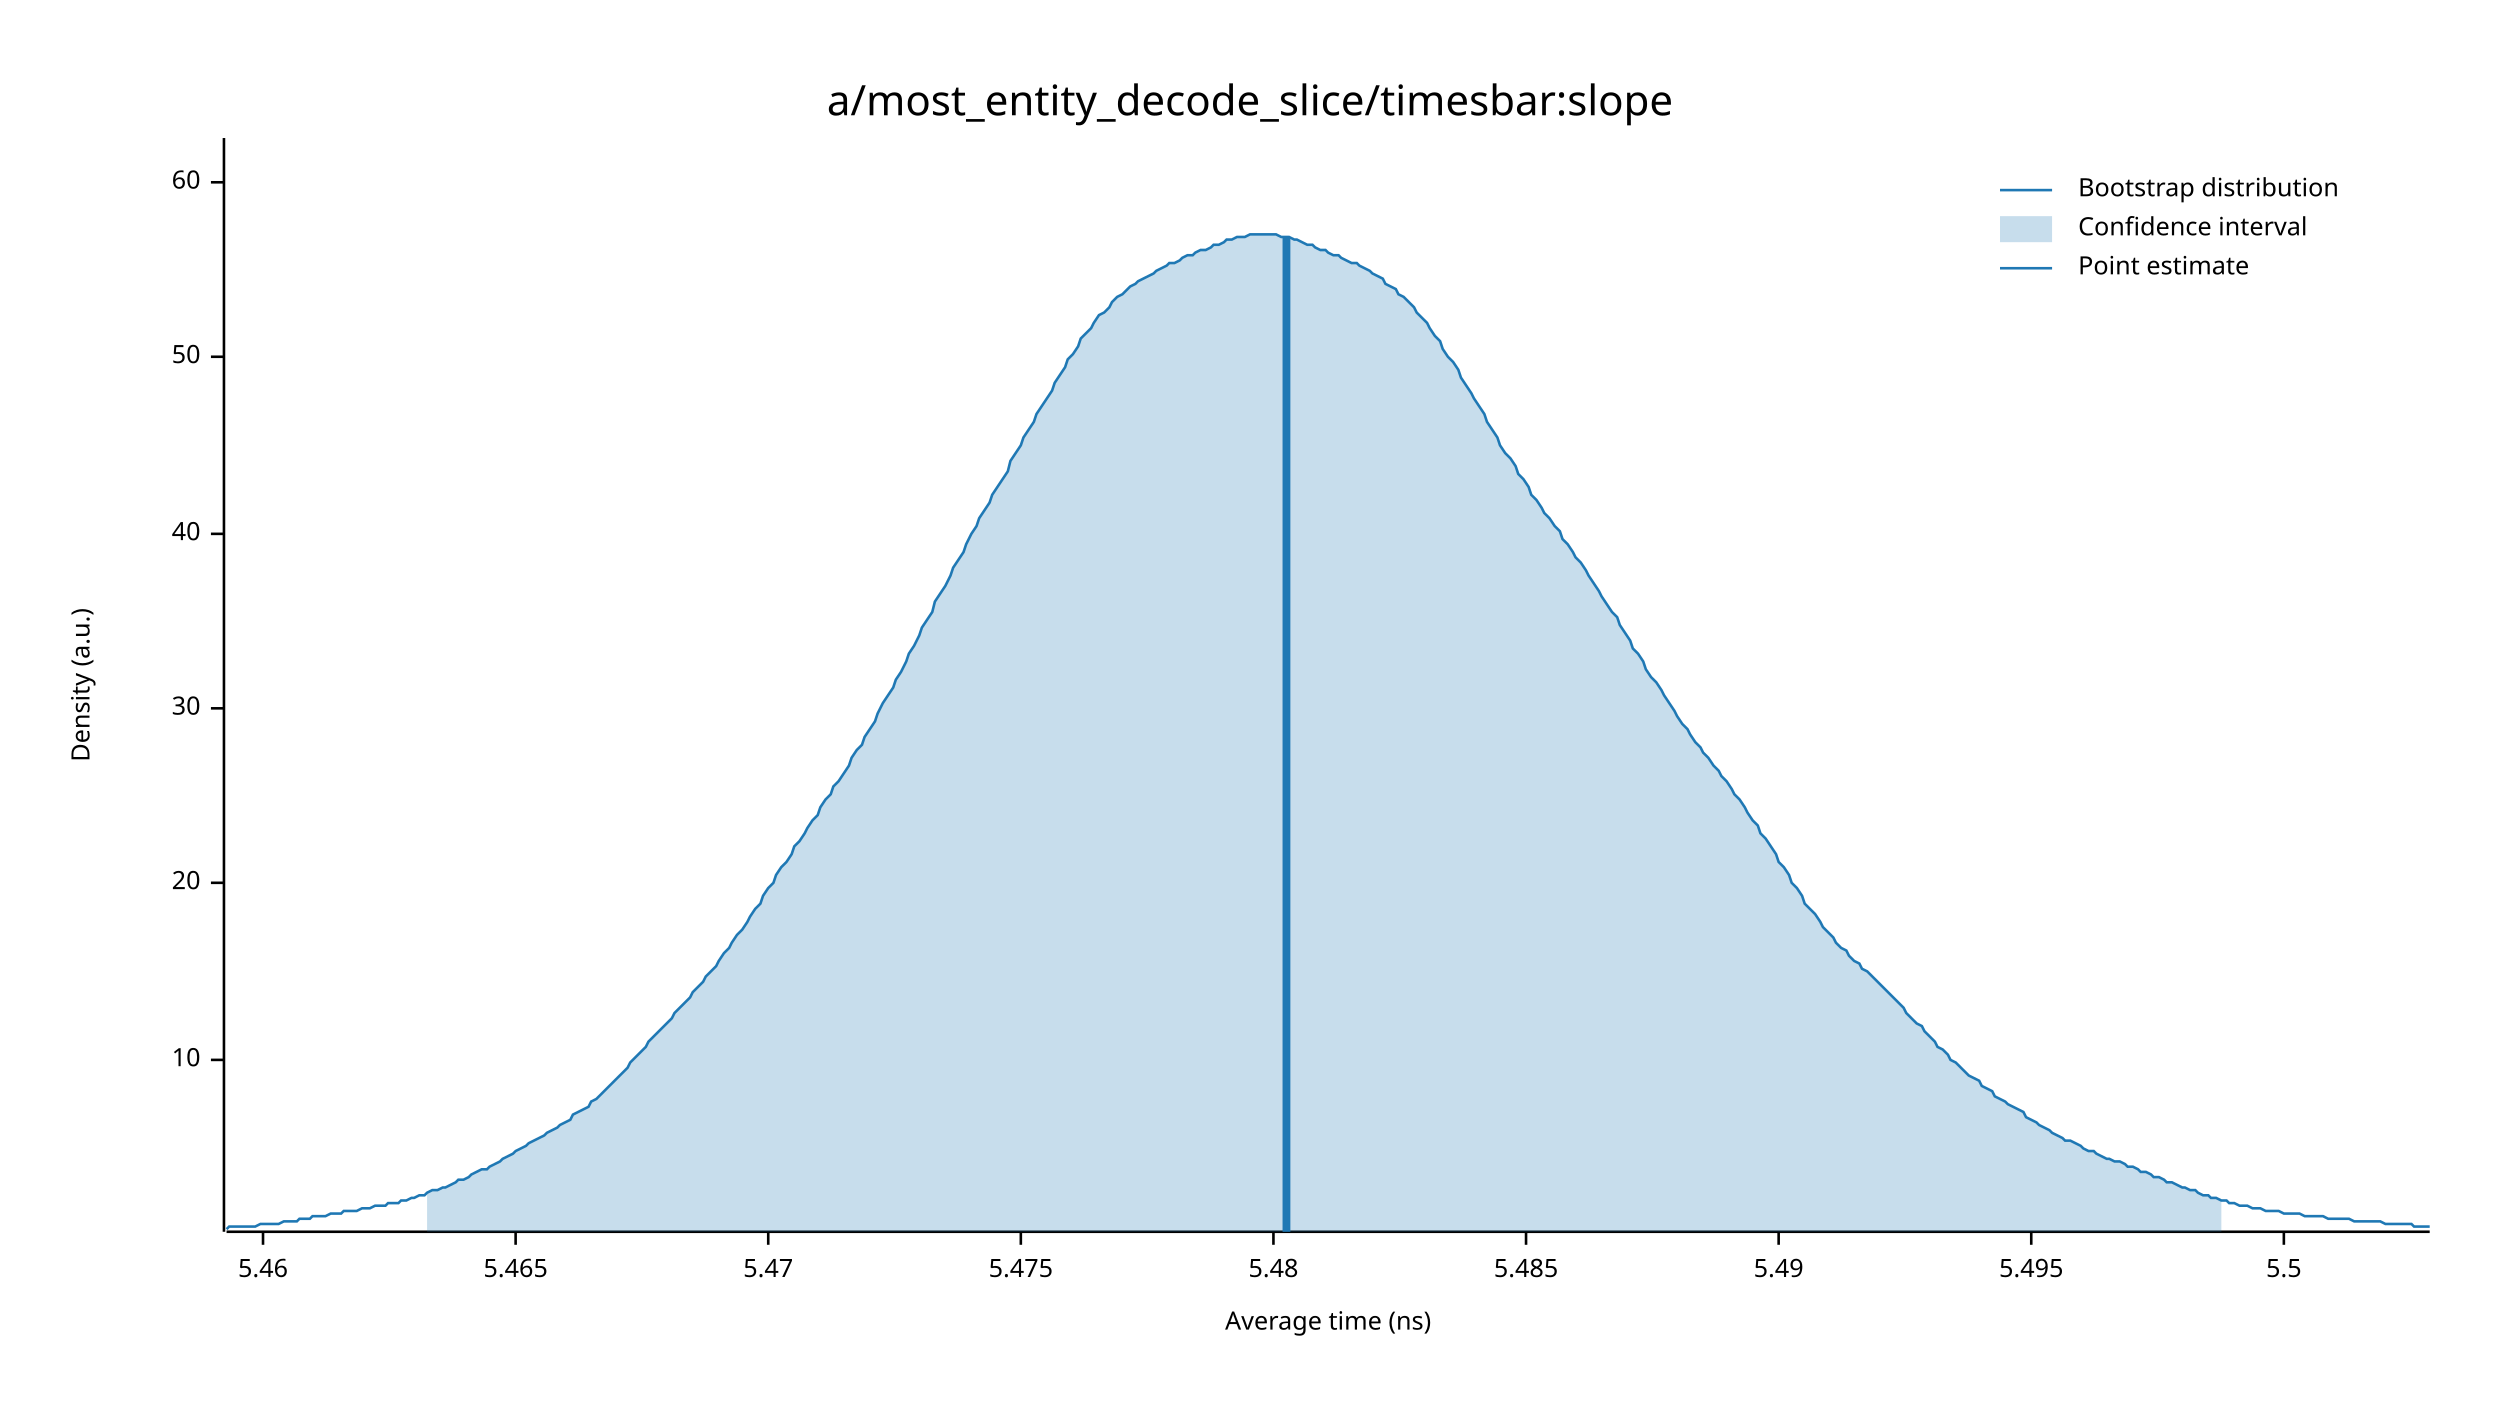
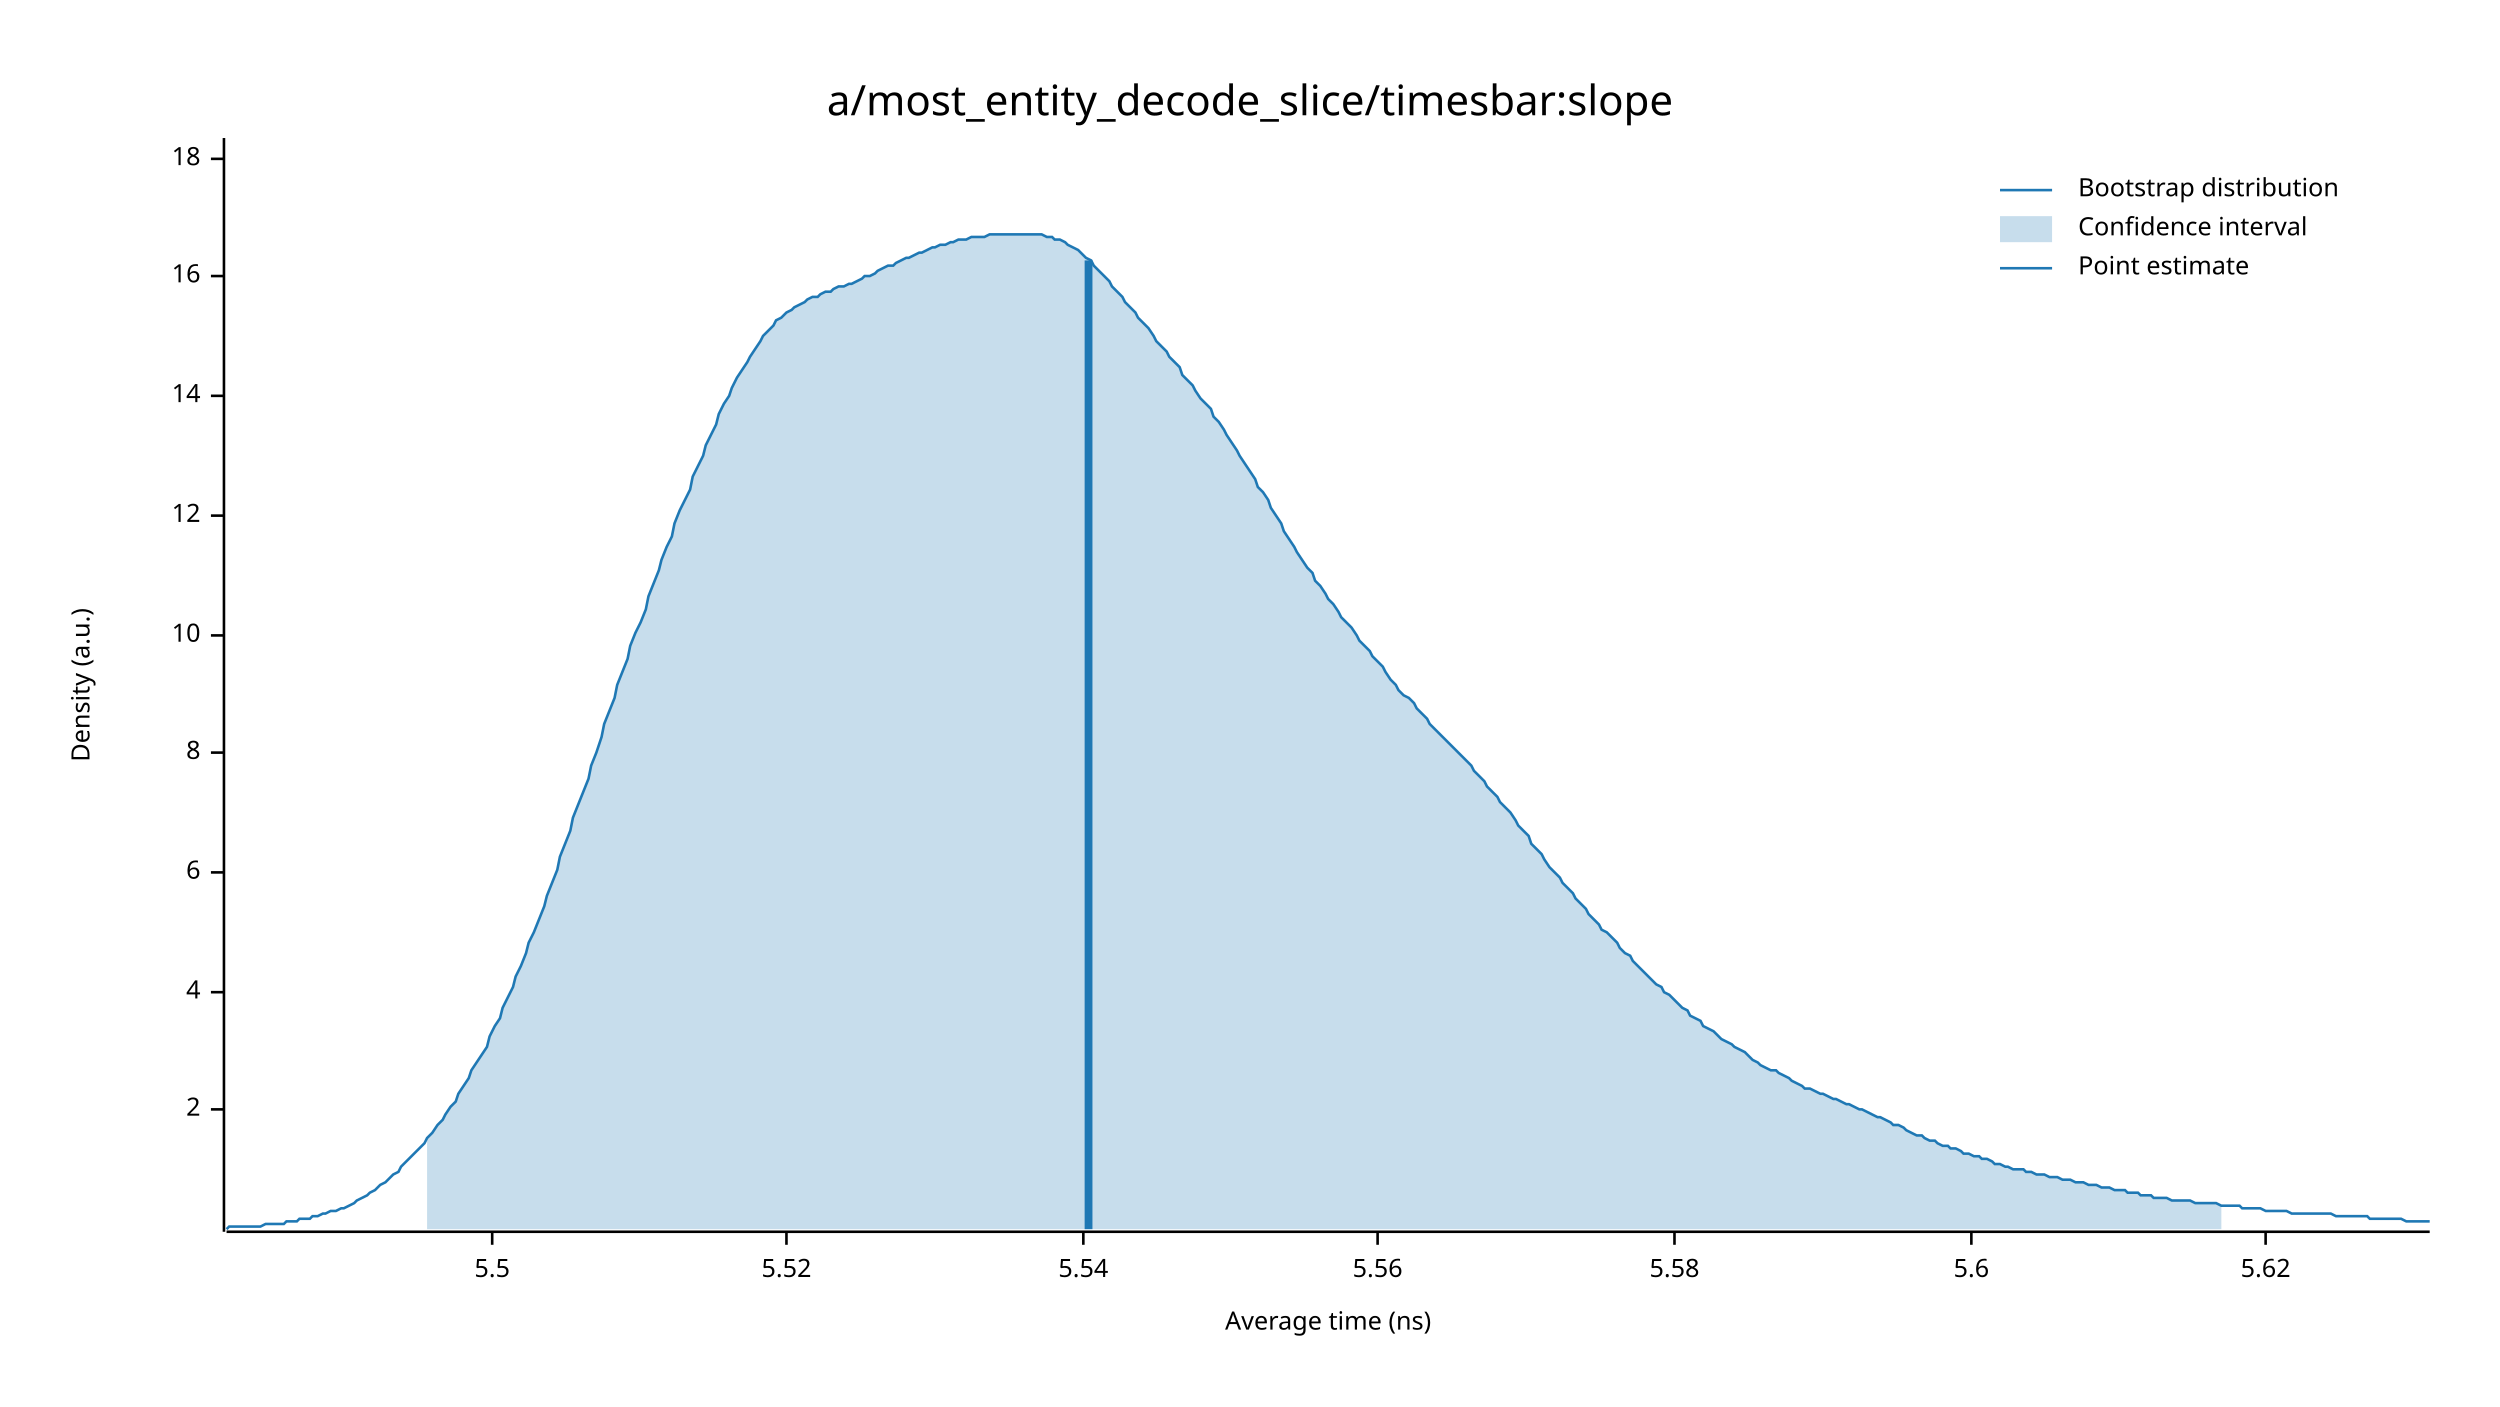
<svg xmlns="http://www.w3.org/2000/svg" width="960" height="540" viewBox="0 0 960 540">
  <text x="480" y="32" dy="0.76em" text-anchor="middle" font-family="sans-serif" font-size="16.129" opacity="1" fill="#000000">
a/most_entity_decode_slice/timesbar:slope
</text>
  <text x="27" y="263" dy="0.76em" text-anchor="middle" font-family="sans-serif" font-size="9.677" opacity="1" fill="#000000" transform="rotate(270, 27, 263)">
Density (a.u.)
</text>
  <text x="510" y="513" dy="-0.5ex" text-anchor="middle" font-family="sans-serif" font-size="9.677" opacity="1" fill="#000000">
Average time (ns)
</text>
  <polyline fill="none" opacity="1" stroke="#000000" stroke-width="1" points="86,53 86,473 " />
-   <text x="77" y="407" dy="0.5ex" text-anchor="end" font-family="sans-serif" font-size="9.677" opacity="1" fill="#000000">
+   <text x="77" y="426" dy="0.5ex" text-anchor="end" font-family="sans-serif" font-size="9.677" opacity="1" fill="#000000">
+ 2
+ </text>
+   <polyline fill="none" opacity="1" stroke="#000000" stroke-width="1" points="81,426 86,426 " />
+   <text x="77" y="381" dy="0.5ex" text-anchor="end" font-family="sans-serif" font-size="9.677" opacity="1" fill="#000000">
+ 4
+ </text>
+   <polyline fill="none" opacity="1" stroke="#000000" stroke-width="1" points="81,381 86,381 " />
+   <text x="77" y="335" dy="0.5ex" text-anchor="end" font-family="sans-serif" font-size="9.677" opacity="1" fill="#000000">
+ 6
+ </text>
+   <polyline fill="none" opacity="1" stroke="#000000" stroke-width="1" points="81,335 86,335 " />
+   <text x="77" y="289" dy="0.5ex" text-anchor="end" font-family="sans-serif" font-size="9.677" opacity="1" fill="#000000">
+ 8
+ </text>
+   <polyline fill="none" opacity="1" stroke="#000000" stroke-width="1" points="81,289 86,289 " />
+   <text x="77" y="244" dy="0.5ex" text-anchor="end" font-family="sans-serif" font-size="9.677" opacity="1" fill="#000000">
10
</text>
-   <polyline fill="none" opacity="1" stroke="#000000" stroke-width="1" points="81,407 86,407 " />
-   <text x="77" y="339" dy="0.5ex" text-anchor="end" font-family="sans-serif" font-size="9.677" opacity="1" fill="#000000">
- 20
+   <polyline fill="none" opacity="1" stroke="#000000" stroke-width="1" points="81,244 86,244 " />
+   <text x="77" y="198" dy="0.5ex" text-anchor="end" font-family="sans-serif" font-size="9.677" opacity="1" fill="#000000">
+ 12
</text>
-   <polyline fill="none" opacity="1" stroke="#000000" stroke-width="1" points="81,339 86,339 " />
-   <text x="77" y="272" dy="0.5ex" text-anchor="end" font-family="sans-serif" font-size="9.677" opacity="1" fill="#000000">
- 30
+   <polyline fill="none" opacity="1" stroke="#000000" stroke-width="1" points="81,198 86,198 " />
+   <text x="77" y="152" dy="0.5ex" text-anchor="end" font-family="sans-serif" font-size="9.677" opacity="1" fill="#000000">
+ 14
</text>
-   <polyline fill="none" opacity="1" stroke="#000000" stroke-width="1" points="81,272 86,272 " />
-   <text x="77" y="205" dy="0.5ex" text-anchor="end" font-family="sans-serif" font-size="9.677" opacity="1" fill="#000000">
- 40
+   <polyline fill="none" opacity="1" stroke="#000000" stroke-width="1" points="81,152 86,152 " />
+   <text x="77" y="106" dy="0.5ex" text-anchor="end" font-family="sans-serif" font-size="9.677" opacity="1" fill="#000000">
+ 16
</text>
-   <polyline fill="none" opacity="1" stroke="#000000" stroke-width="1" points="81,205 86,205 " />
-   <text x="77" y="137" dy="0.5ex" text-anchor="end" font-family="sans-serif" font-size="9.677" opacity="1" fill="#000000">
- 50
+   <polyline fill="none" opacity="1" stroke="#000000" stroke-width="1" points="81,106 86,106 " />
+   <text x="77" y="61" dy="0.5ex" text-anchor="end" font-family="sans-serif" font-size="9.677" opacity="1" fill="#000000">
+ 18
</text>
-   <polyline fill="none" opacity="1" stroke="#000000" stroke-width="1" points="81,137 86,137 " />
-   <text x="77" y="70" dy="0.5ex" text-anchor="end" font-family="sans-serif" font-size="9.677" opacity="1" fill="#000000">
- 60
- </text>
-   <polyline fill="none" opacity="1" stroke="#000000" stroke-width="1" points="81,70 86,70 " />
+   <polyline fill="none" opacity="1" stroke="#000000" stroke-width="1" points="81,61 86,61 " />
  <polyline fill="none" opacity="1" stroke="#000000" stroke-width="1" points="87,473 933,473 " />
-   <text x="101" y="483" dy="0.76em" text-anchor="middle" font-family="sans-serif" font-size="9.677" opacity="1" fill="#000000">
- 5.46
- </text>
-   <polyline fill="none" opacity="1" stroke="#000000" stroke-width="1" points="101,473 101,478 " />
-   <text x="198" y="483" dy="0.76em" text-anchor="middle" font-family="sans-serif" font-size="9.677" opacity="1" fill="#000000">
- 5.465
- </text>
-   <polyline fill="none" opacity="1" stroke="#000000" stroke-width="1" points="198,473 198,478 " />
-   <text x="295" y="483" dy="0.76em" text-anchor="middle" font-family="sans-serif" font-size="9.677" opacity="1" fill="#000000">
- 5.47
- </text>
-   <polyline fill="none" opacity="1" stroke="#000000" stroke-width="1" points="295,473 295,478 " />
-   <text x="392" y="483" dy="0.76em" text-anchor="middle" font-family="sans-serif" font-size="9.677" opacity="1" fill="#000000">
- 5.475
- </text>
-   <polyline fill="none" opacity="1" stroke="#000000" stroke-width="1" points="392,473 392,478 " />
-   <text x="489" y="483" dy="0.76em" text-anchor="middle" font-family="sans-serif" font-size="9.677" opacity="1" fill="#000000">
- 5.48
- </text>
-   <polyline fill="none" opacity="1" stroke="#000000" stroke-width="1" points="489,473 489,478 " />
-   <text x="586" y="483" dy="0.76em" text-anchor="middle" font-family="sans-serif" font-size="9.677" opacity="1" fill="#000000">
- 5.485
- </text>
-   <polyline fill="none" opacity="1" stroke="#000000" stroke-width="1" points="586,473 586,478 " />
-   <text x="683" y="483" dy="0.76em" text-anchor="middle" font-family="sans-serif" font-size="9.677" opacity="1" fill="#000000">
- 5.49
- </text>
-   <polyline fill="none" opacity="1" stroke="#000000" stroke-width="1" points="683,473 683,478 " />
-   <text x="780" y="483" dy="0.76em" text-anchor="middle" font-family="sans-serif" font-size="9.677" opacity="1" fill="#000000">
- 5.495
- </text>
-   <polyline fill="none" opacity="1" stroke="#000000" stroke-width="1" points="780,473 780,478 " />
-   <text x="877" y="483" dy="0.76em" text-anchor="middle" font-family="sans-serif" font-size="9.677" opacity="1" fill="#000000">
+   <text x="189" y="483" dy="0.76em" text-anchor="middle" font-family="sans-serif" font-size="9.677" opacity="1" fill="#000000">
5.5
</text>
-   <polyline fill="none" opacity="1" stroke="#000000" stroke-width="1" points="877,473 877,478 " />
-   <polyline fill="none" opacity="1" stroke="#1F78B4" stroke-width="1" points="87,472 88,471 90,471 92,471 93,471 95,471 97,471 98,471 100,470 102,470 103,470 105,470 107,470 109,469 110,469 112,469 114,469 115,468 117,468 119,468 120,467 122,467 124,467 125,467 127,466 129,466 131,466 132,465 134,465 136,465 137,465 139,464 141,464 142,464 144,463 146,463 148,463 149,462 151,462 153,462 154,461 156,461 158,460 159,460 161,459 163,459 164,458 166,457 168,457 170,456 171,456 173,455 175,454 176,453 178,453 180,452 181,451 183,450 185,449 187,449 188,448 190,447 192,446 193,445 195,444 197,443 198,442 200,441 202,440 203,439 205,438 207,437 209,436 210,435 212,434 214,433 215,432 217,431 219,430 220,428 222,427 224,426 226,425 227,423 229,422 231,420 232,419 234,417 236,415 237,414 239,412 241,410 242,408 244,406 246,404 248,402 249,400 251,398 253,396 254,395 256,393 258,391 259,389 261,387 263,385 265,383 266,381 268,379 270,377 271,375 273,373 275,371 276,369 278,366 280,364 281,362 283,359 285,357 287,354 288,352 290,349 292,347 293,344 295,341 297,339 298,336 300,333 302,331 304,328 305,325 307,323 309,320 310,318 312,315 314,313 315,310 317,307 319,305 320,302 322,300 324,297 326,294 327,291 329,288 331,286 332,283 334,280 336,277 337,274 339,270 341,267 343,264 344,261 346,258 348,254 349,251 351,248 353,244 354,241 356,238 358,235 359,231 361,228 363,225 365,221 366,218 368,215 370,212 371,209 373,205 375,202 376,199 378,196 380,193 381,190 383,187 385,184 387,181 388,177 390,174 392,171 393,168 395,165 397,162 398,159 400,156 402,153 404,150 405,147 407,144 409,141 410,138 412,136 414,133 415,130 417,128 419,126 420,124 422,121 424,120 426,118 427,116 429,114 431,113 432,112 434,110 436,109 437,108 439,107 441,106 443,105 444,104 446,103 448,102 449,101 451,101 453,100 454,99 456,98 458,98 459,97 461,96 463,96 465,95 466,94 468,94 470,93 471,92 473,92 475,91 476,91 478,91 480,90 482,90 483,90 485,90 487,90 488,90 490,90 492,91 493,91 495,91 497,92 498,92 500,93 502,94 504,94 505,95 507,96 509,96 510,97 512,98 514,98 515,99 517,100 519,101 521,101 522,102 524,103 526,104 527,105 529,106 531,107 532,109 534,110 536,111 537,113 539,114 541,116 543,118 544,120 546,122 548,124 549,126 551,129 553,131 554,134 556,137 558,139 560,142 561,145 563,148 565,151 566,153 568,156 570,159 571,162 573,165 575,168 576,171 578,174 580,176 582,179 583,182 585,184 587,187 588,190 590,192 592,195 593,197 595,199 597,202 599,204 600,207 602,209 604,212 605,214 607,216 609,219 610,221 612,224 614,227 615,229 617,232 619,235 621,237 622,240 624,243 626,246 627,249 629,251 631,254 632,257 634,260 636,262 638,265 639,267 641,270 643,273 644,275 646,278 648,280 649,282 651,285 653,287 654,289 656,291 658,294 660,296 661,298 663,300 665,303 666,305 668,307 670,310 671,312 673,315 675,317 676,320 678,322 680,325 682,328 683,331 685,333 687,336 688,339 690,341 692,344 693,347 695,349 697,351 699,354 700,356 702,358 704,360 705,362 707,364 709,365 710,367 712,369 714,370 715,372 717,373 719,375 721,377 722,378 724,380 726,382 727,383 729,385 731,387 732,389 734,391 736,393 738,394 739,396 741,398 743,400 744,402 746,403 748,405 749,407 751,408 753,410 754,411 756,413 758,414 760,415 761,417 763,418 765,419 766,421 768,422 770,423 771,424 773,425 775,426 777,427 778,429 780,430 782,431 783,432 785,433 787,434 788,435 790,436 792,437 793,438 795,438 797,439 799,440 800,441 802,442 804,442 805,443 807,444 809,445 810,445 812,446 814,446 816,447 817,448 819,448 821,449 822,450 824,450 826,451 827,452 829,452 831,453 832,454 834,454 836,455 838,456 839,456 841,457 843,457 844,458 846,459 848,459 849,460 851,460 853,461 855,461 856,462 858,462 860,463 861,463 863,463 865,464 866,464 868,464 870,465 871,465 873,465 875,465 877,466 878,466 880,466 882,466 883,466 885,467 887,467 888,467 890,467 892,467 894,468 895,468 897,468 899,468 900,468 902,468 904,469 905,469 907,469 909,469 910,469 912,469 914,469 916,470 917,470 919,470 921,470 922,470 924,470 926,470 927,471 929,471 931,471 933,471 " />
-   <polygon opacity="0.25" fill="#1F78B4" points="164,458 166,457 168,457 170,456 171,456 173,455 175,454 176,453 178,453 180,452 181,451 183,450 185,449 187,449 188,448 190,447 192,446 193,445 195,444 197,443 198,442 200,441 202,440 203,439 205,438 207,437 209,436 210,435 212,434 214,433 215,432 217,431 219,430 220,428 222,427 224,426 226,425 227,423 229,422 231,420 232,419 234,417 236,415 237,414 239,412 241,410 242,408 244,406 246,404 248,402 249,400 251,398 253,396 254,395 256,393 258,391 259,389 261,387 263,385 265,383 266,381 268,379 270,377 271,375 273,373 275,371 276,369 278,366 280,364 281,362 283,359 285,357 287,354 288,352 290,349 292,347 293,344 295,341 297,339 298,336 300,333 302,331 304,328 305,325 307,323 309,320 310,318 312,315 314,313 315,310 317,307 319,305 320,302 322,300 324,297 326,294 327,291 329,288 331,286 332,283 334,280 336,277 337,274 339,270 341,267 343,264 344,261 346,258 348,254 349,251 351,248 353,244 354,241 356,238 358,235 359,231 361,228 363,225 365,221 366,218 368,215 370,212 371,209 373,205 375,202 376,199 378,196 380,193 381,190 383,187 385,184 387,181 388,177 390,174 392,171 393,168 395,165 397,162 398,159 400,156 402,153 404,150 405,147 407,144 409,141 410,138 412,136 414,133 415,130 417,128 419,126 420,124 422,121 424,120 426,118 427,116 429,114 431,113 432,112 434,110 436,109 437,108 439,107 441,106 443,105 444,104 446,103 448,102 449,101 451,101 453,100 454,99 456,98 458,98 459,97 461,96 463,96 465,95 466,94 468,94 470,93 471,92 473,92 475,91 476,91 478,91 480,90 482,90 483,90 485,90 487,90 488,90 490,90 492,91 493,91 495,91 497,92 498,92 500,93 502,94 504,94 505,95 507,96 509,96 510,97 512,98 514,98 515,99 517,100 519,101 521,101 522,102 524,103 526,104 527,105 529,106 531,107 532,109 534,110 536,111 537,113 539,114 541,116 543,118 544,120 546,122 548,124 549,126 551,129 553,131 554,134 556,137 558,139 560,142 561,145 563,148 565,151 566,153 568,156 570,159 571,162 573,165 575,168 576,171 578,174 580,176 582,179 583,182 585,184 587,187 588,190 590,192 592,195 593,197 595,199 597,202 599,204 600,207 602,209 604,212 605,214 607,216 609,219 610,221 612,224 614,227 615,229 617,232 619,235 621,237 622,240 624,243 626,246 627,249 629,251 631,254 632,257 634,260 636,262 638,265 639,267 641,270 643,273 644,275 646,278 648,280 649,282 651,285 653,287 654,289 656,291 658,294 660,296 661,298 663,300 665,303 666,305 668,307 670,310 671,312 673,315 675,317 676,320 678,322 680,325 682,328 683,331 685,333 687,336 688,339 690,341 692,344 693,347 695,349 697,351 699,354 700,356 702,358 704,360 705,362 707,364 709,365 710,367 712,369 714,370 715,372 717,373 719,375 721,377 722,378 724,380 726,382 727,383 729,385 731,387 732,389 734,391 736,393 738,394 739,396 741,398 743,400 744,402 746,403 748,405 749,407 751,408 753,410 754,411 756,413 758,414 760,415 761,417 763,418 765,419 766,421 768,422 770,423 771,424 773,425 775,426 777,427 778,429 780,430 782,431 783,432 785,433 787,434 788,435 790,436 792,437 793,438 795,438 797,439 799,440 800,441 802,442 804,442 805,443 807,444 809,445 810,445 812,446 814,446 816,447 817,448 819,448 821,449 822,450 824,450 826,451 827,452 829,452 831,453 832,454 834,454 836,455 838,456 839,456 841,457 843,457 844,458 846,459 848,459 849,460 851,460 853,461 853,473 164,473 " />
-   <polyline fill="none" opacity="1" stroke="#1F78B4" stroke-width="3" points="494,473 494,91 " />
+   <polyline fill="none" opacity="1" stroke="#000000" stroke-width="1" points="189,473 189,478 " />
+   <text x="302" y="483" dy="0.76em" text-anchor="middle" font-family="sans-serif" font-size="9.677" opacity="1" fill="#000000">
+ 5.52
+ </text>
+   <polyline fill="none" opacity="1" stroke="#000000" stroke-width="1" points="302,473 302,478 " />
+   <text x="416" y="483" dy="0.76em" text-anchor="middle" font-family="sans-serif" font-size="9.677" opacity="1" fill="#000000">
+ 5.54
+ </text>
+   <polyline fill="none" opacity="1" stroke="#000000" stroke-width="1" points="416,473 416,478 " />
+   <text x="529" y="483" dy="0.76em" text-anchor="middle" font-family="sans-serif" font-size="9.677" opacity="1" fill="#000000">
+ 5.56
+ </text>
+   <polyline fill="none" opacity="1" stroke="#000000" stroke-width="1" points="529,473 529,478 " />
+   <text x="643" y="483" dy="0.76em" text-anchor="middle" font-family="sans-serif" font-size="9.677" opacity="1" fill="#000000">
+ 5.58
+ </text>
+   <polyline fill="none" opacity="1" stroke="#000000" stroke-width="1" points="643,473 643,478 " />
+   <text x="757" y="483" dy="0.76em" text-anchor="middle" font-family="sans-serif" font-size="9.677" opacity="1" fill="#000000">
+ 5.6
+ </text>
+   <polyline fill="none" opacity="1" stroke="#000000" stroke-width="1" points="757,473 757,478 " />
+   <text x="870" y="483" dy="0.76em" text-anchor="middle" font-family="sans-serif" font-size="9.677" opacity="1" fill="#000000">
+ 5.62
+ </text>
+   <polyline fill="none" opacity="1" stroke="#000000" stroke-width="1" points="870,473 870,478 " />
+   <polyline fill="none" opacity="1" stroke="#1F78B4" stroke-width="1" points="87,472 88,471 90,471 92,471 93,471 95,471 97,471 98,471 100,471 102,470 103,470 105,470 107,470 109,470 110,469 112,469 114,469 115,468 117,468 119,468 120,467 122,467 124,466 125,466 127,465 129,465 131,464 132,464 134,463 136,462 137,461 139,460 141,459 142,458 144,457 146,455 148,454 149,453 151,451 153,450 154,448 156,446 158,444 159,443 161,441 163,439 164,437 166,435 168,432 170,430 171,428 173,425 175,423 176,420 178,417 180,414 181,411 183,408 185,405 187,402 188,398 190,394 192,391 193,387 195,383 197,379 198,375 200,371 202,366 203,362 205,358 207,353 209,348 210,344 212,339 214,334 215,329 217,324 219,319 220,314 222,309 224,304 226,299 227,294 229,289 231,283 232,278 234,273 236,268 237,263 239,258 241,253 242,248 244,243 246,239 248,234 249,229 251,224 253,219 254,215 256,210 258,206 259,201 261,196 263,192 265,188 266,183 268,179 270,175 271,171 273,167 275,163 276,159 278,155 280,152 281,149 283,145 285,142 287,139 288,137 290,134 292,131 293,129 295,127 297,125 298,123 300,122 302,120 304,119 305,118 307,117 309,116 310,115 312,114 314,114 315,113 317,112 319,112 320,111 322,110 324,110 326,109 327,109 329,108 331,107 332,106 334,106 336,105 337,104 339,103 341,102 343,102 344,101 346,100 348,99 349,99 351,98 353,97 354,97 356,96 358,95 359,95 361,94 363,94 365,93 366,93 368,92 370,92 371,92 373,91 375,91 376,91 378,91 380,90 381,90 383,90 385,90 387,90 388,90 390,90 392,90 393,90 395,90 397,90 398,90 400,90 402,91 404,91 405,92 407,92 409,93 410,94 412,95 414,96 415,97 417,99 419,100 420,102 422,104 424,106 426,108 427,110 429,112 431,114 432,116 434,118 436,120 437,122 439,124 441,126 443,129 444,131 446,133 448,135 449,137 451,139 453,141 454,144 456,146 458,148 459,150 461,153 463,155 465,157 466,160 468,162 470,165 471,167 473,170 475,173 476,175 478,178 480,181 482,184 483,187 485,189 487,192 488,195 490,198 492,201 493,204 495,207 497,210 498,212 500,215 502,218 504,220 505,223 507,225 509,228 510,230 512,232 514,235 515,237 517,239 519,241 521,244 522,246 524,248 526,250 527,252 529,254 531,256 532,258 534,261 536,263 537,265 539,267 541,268 543,270 544,272 546,274 548,276 549,278 551,280 553,282 554,283 556,285 558,287 560,289 561,290 563,292 565,294 566,296 568,298 570,300 571,302 573,304 575,306 576,308 578,310 580,312 582,315 583,317 585,319 587,321 588,324 590,326 592,328 593,330 595,333 597,335 599,337 600,339 602,341 604,343 605,345 607,347 609,349 610,351 612,353 614,355 615,357 617,358 619,360 621,362 622,364 624,366 626,367 627,369 629,371 631,373 632,374 634,376 636,378 638,379 639,381 641,382 643,384 644,385 646,387 648,388 649,390 651,391 653,392 654,394 656,395 658,396 660,398 661,399 663,400 665,401 666,402 668,403 670,404 671,405 673,407 675,408 676,409 678,410 680,411 682,411 683,412 685,413 687,414 688,415 690,416 692,417 693,418 695,418 697,419 699,420 700,420 702,421 704,422 705,422 707,423 709,424 710,424 712,425 714,426 715,426 717,427 719,428 721,429 722,429 724,430 726,431 727,432 729,432 731,433 732,434 734,435 736,436 738,436 739,437 741,438 743,438 744,439 746,440 748,440 749,441 751,441 753,442 754,443 756,443 758,444 760,444 761,445 763,445 765,446 766,447 768,447 770,448 771,448 773,449 775,449 777,449 778,450 780,450 782,451 783,451 785,451 787,452 788,452 790,452 792,453 793,453 795,453 797,454 799,454 800,454 802,455 804,455 805,455 807,456 809,456 810,456 812,457 814,457 816,457 817,458 819,458 821,458 822,459 824,459 826,459 827,460 829,460 831,460 832,460 834,461 836,461 838,461 839,461 841,461 843,462 844,462 846,462 848,462 849,462 851,462 853,463 855,463 856,463 858,463 860,463 861,464 863,464 865,464 866,464 868,464 870,465 871,465 873,465 875,465 877,465 878,465 880,466 882,466 883,466 885,466 887,466 888,466 890,466 892,466 894,466 895,466 897,467 899,467 900,467 902,467 904,467 905,467 907,467 909,467 910,468 912,468 914,468 916,468 917,468 919,468 921,468 922,468 924,469 926,469 927,469 929,469 931,469 933,469 " />
+   <polygon opacity="0.25" fill="#1F78B4" points="164,437 166,435 168,432 170,430 171,428 173,425 175,423 176,420 178,417 180,414 181,411 183,408 185,405 187,402 188,398 190,394 192,391 193,387 195,383 197,379 198,375 200,371 202,366 203,362 205,358 207,353 209,348 210,344 212,339 214,334 215,329 217,324 219,319 220,314 222,309 224,304 226,299 227,294 229,289 231,283 232,278 234,273 236,268 237,263 239,258 241,253 242,248 244,243 246,239 248,234 249,229 251,224 253,219 254,215 256,210 258,206 259,201 261,196 263,192 265,188 266,183 268,179 270,175 271,171 273,167 275,163 276,159 278,155 280,152 281,149 283,145 285,142 287,139 288,137 290,134 292,131 293,129 295,127 297,125 298,123 300,122 302,120 304,119 305,118 307,117 309,116 310,115 312,114 314,114 315,113 317,112 319,112 320,111 322,110 324,110 326,109 327,109 329,108 331,107 332,106 334,106 336,105 337,104 339,103 341,102 343,102 344,101 346,100 348,99 349,99 351,98 353,97 354,97 356,96 358,95 359,95 361,94 363,94 365,93 366,93 368,92 370,92 371,92 373,91 375,91 376,91 378,91 380,90 381,90 383,90 385,90 387,90 388,90 390,90 392,90 393,90 395,90 397,90 398,90 400,90 402,91 404,91 405,92 407,92 409,93 410,94 412,95 414,96 415,97 417,99 419,100 420,102 422,104 424,106 426,108 427,110 429,112 431,114 432,116 434,118 436,120 437,122 439,124 441,126 443,129 444,131 446,133 448,135 449,137 451,139 453,141 454,144 456,146 458,148 459,150 461,153 463,155 465,157 466,160 468,162 470,165 471,167 473,170 475,173 476,175 478,178 480,181 482,184 483,187 485,189 487,192 488,195 490,198 492,201 493,204 495,207 497,210 498,212 500,215 502,218 504,220 505,223 507,225 509,228 510,230 512,232 514,235 515,237 517,239 519,241 521,244 522,246 524,248 526,250 527,252 529,254 531,256 532,258 534,261 536,263 537,265 539,267 541,268 543,270 544,272 546,274 548,276 549,278 551,280 553,282 554,283 556,285 558,287 560,289 561,290 563,292 565,294 566,296 568,298 570,300 571,302 573,304 575,306 576,308 578,310 580,312 582,315 583,317 585,319 587,321 588,324 590,326 592,328 593,330 595,333 597,335 599,337 600,339 602,341 604,343 605,345 607,347 609,349 610,351 612,353 614,355 615,357 617,358 619,360 621,362 622,364 624,366 626,367 627,369 629,371 631,373 632,374 634,376 636,378 638,379 639,381 641,382 643,384 644,385 646,387 648,388 649,390 651,391 653,392 654,394 656,395 658,396 660,398 661,399 663,400 665,401 666,402 668,403 670,404 671,405 673,407 675,408 676,409 678,410 680,411 682,411 683,412 685,413 687,414 688,415 690,416 692,417 693,418 695,418 697,419 699,420 700,420 702,421 704,422 705,422 707,423 709,424 710,424 712,425 714,426 715,426 717,427 719,428 721,429 722,429 724,430 726,431 727,432 729,432 731,433 732,434 734,435 736,436 738,436 739,437 741,438 743,438 744,439 746,440 748,440 749,441 751,441 753,442 754,443 756,443 758,444 760,444 761,445 763,445 765,446 766,447 768,447 770,448 771,448 773,449 775,449 777,449 778,450 780,450 782,451 783,451 785,451 787,452 788,452 790,452 792,453 793,453 795,453 797,454 799,454 800,454 802,455 804,455 805,455 807,456 809,456 810,456 812,457 814,457 816,457 817,458 819,458 821,458 822,459 824,459 826,459 827,460 829,460 831,460 832,460 834,461 836,461 838,461 839,461 841,461 843,462 844,462 846,462 848,462 849,462 851,462 853,463 853,472 164,472 " />
+   <polyline fill="none" opacity="1" stroke="#1F78B4" stroke-width="3" points="418,472 418,100 " />
  <text x="798" y="68" dy="0.76em" text-anchor="start" font-family="sans-serif" font-size="9.677" opacity="1" fill="#000000">
Bootstrap distribution
</text>
  <text x="798" y="83" dy="0.76em" text-anchor="start" font-family="sans-serif" font-size="9.677" opacity="1" fill="#000000">
Confidence interval
</text>
  <text x="798" y="98" dy="0.76em" text-anchor="start" font-family="sans-serif" font-size="9.677" opacity="1" fill="#000000">
Point estimate
</text>
  <polyline fill="none" opacity="1" stroke="#1F78B4" stroke-width="1" points="768,73 788,73 " />
  <rect x="768" y="83" width="20" height="10" opacity="0.25" fill="#1F78B4" stroke="none" />
  <polyline fill="none" opacity="1" stroke="#1F78B4" stroke-width="1" points="768,103 788,103 " />
</svg>
